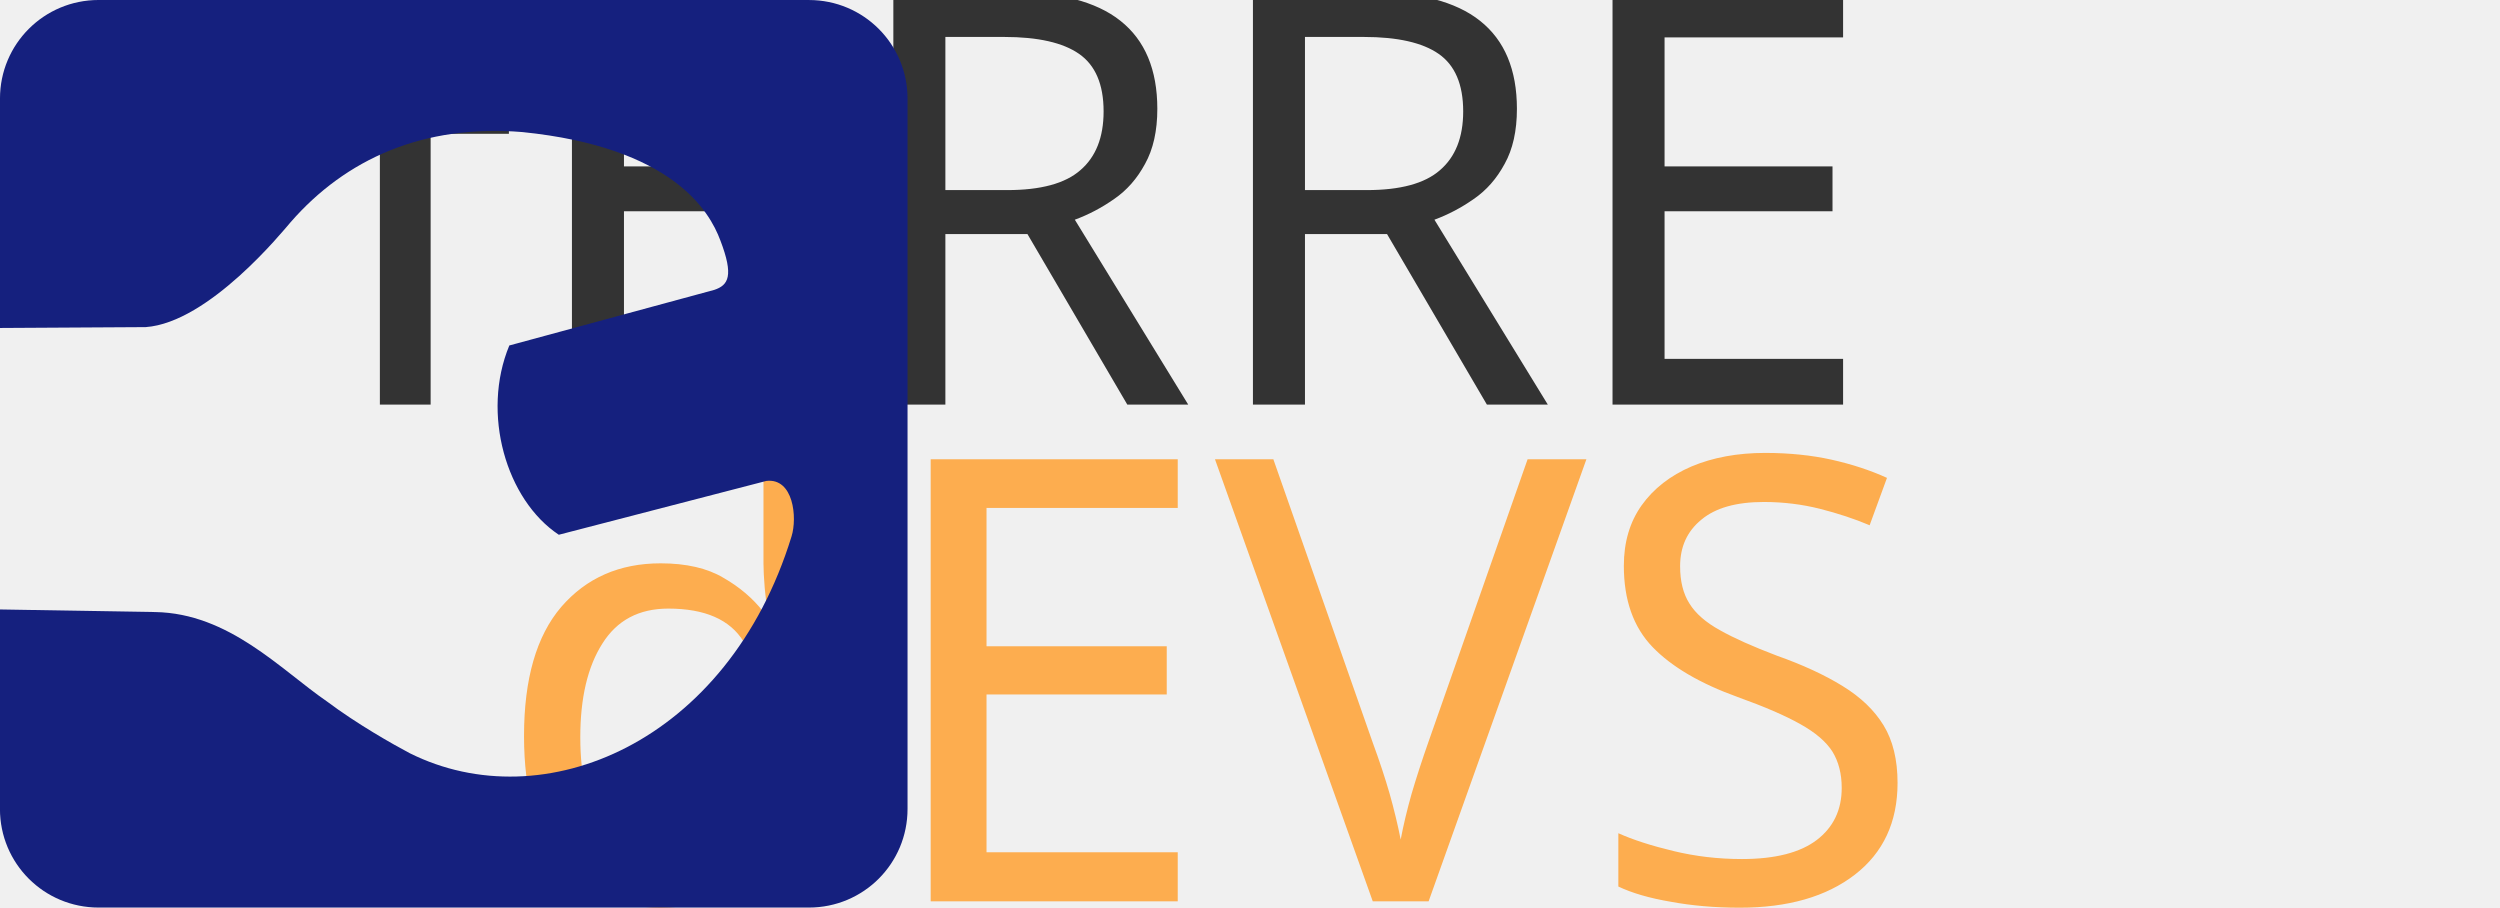
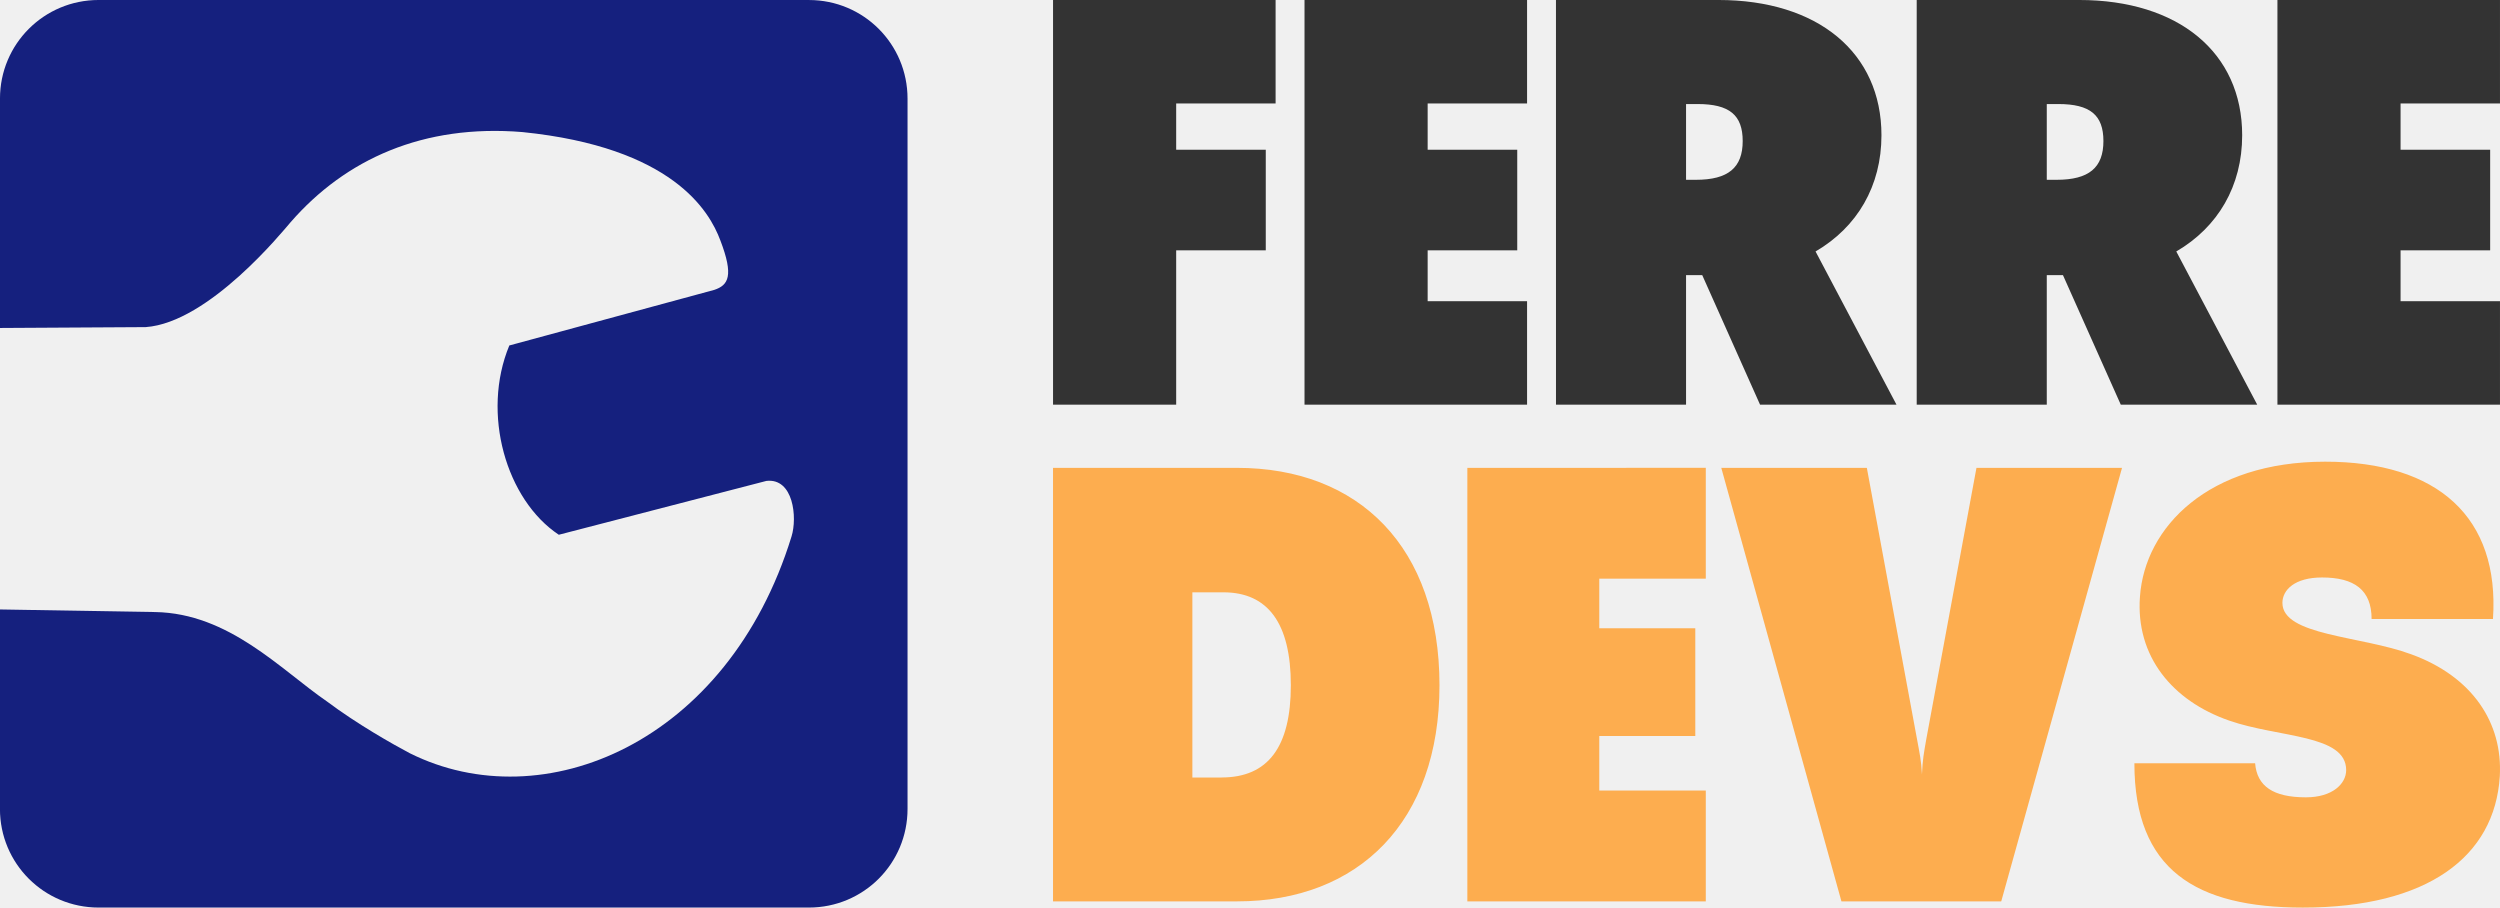
<svg xmlns="http://www.w3.org/2000/svg" width="147.994mm" height="53.725mm" viewBox="0 0 147.994 53.725" version="1.1" id="svg1">
  <defs id="defs1" />
  <g id="layer1">
    <g id="g8" transform="matrix(1.602778,0,0,1.602778,-4.697083,-214.2565)">
-       <text xml:space="preserve" style="font-style:normal;font-variant:normal;font-weight:normal;font-stretch:normal;font-size:21.352px;line-height:0.7;font-family:'Social Science Sans PERSONAL';-inkscape-font-specification:'Social Science Sans PERSONAL';text-align:center;text-anchor:middle;fill:#333333;fill-opacity:1;stroke:#ffffff;stroke-width:0;stroke-linecap:round;stroke-linejoin:round;paint-order:markers stroke fill" x="68.438" y="148.624" id="text1">
-         <tspan style="font-style:normal;font-variant:normal;font-weight:normal;font-stretch:normal;font-family:'Social Science Sans PERSONAL';-inkscape-font-specification:'Social Science Sans PERSONAL';fill:#333333;fill-opacity:1;stroke-width:0" x="68.438" y="148.624" id="tspan2">fERRE</tspan>
-         <tspan style="font-style:normal;font-variant:normal;font-weight:normal;font-stretch:normal;font-family:'Social Science Sans PERSONAL';-inkscape-font-specification:'Social Science Sans PERSONAL';fill:#333333;fill-opacity:1;stroke-width:0" x="68.438" y="163.57" id="tspan3" />
-       </text>
-       <text xml:space="preserve" style="font-style:normal;font-variant:normal;font-weight:normal;font-stretch:normal;font-size:22.875px;line-height:0.7;font-family:'Social Science Sans PERSONAL';-inkscape-font-specification:'Social Science Sans PERSONAL';text-align:center;text-anchor:middle;fill:#fdad4f;fill-opacity:1;stroke:#ffffff;stroke-width:0;stroke-linecap:round;stroke-linejoin:round;paint-order:markers stroke fill" x="68.369" y="166.97" id="text4">
-         <tspan id="tspan4" style="fill:#fdad4f;fill-opacity:1;stroke-width:0" x="68.369" y="166.97">dEVS</tspan>
-       </text>
+       <path d="m 41.824,133.678 v 14.946 h 4.548 v -5.701 h 3.309 v -3.715 h -3.309 v -1.708 h 3.672 v -3.822 z m 9.288,0 v 14.946 h 8.22 v -3.822 h -3.672 v -1.879 h 3.309 v -3.715 h -3.309 v -1.708 h 3.672 v -3.822 z m 14.455,6.64 h -0.363 v -2.797 h 0.427 c 1.174,0 1.665,0.406 1.665,1.367 0,0.982 -0.534,1.431 -1.729,1.431 z m -5.167,8.306 h 4.804 v -4.783 h 0.598 l 2.135,4.783 h 5.039 l -2.989,-5.658 c 1.537,-0.897 2.434,-2.413 2.434,-4.292 0,-3.053 -2.349,-4.996 -6.021,-4.996 H 60.399 Z m 18.49,-8.306 h -0.363 v -2.797 h 0.427 c 1.174,0 1.665,0.406 1.665,1.367 0,0.982 -0.534,1.431 -1.729,1.431 z m -5.167,8.306 h 4.804 v -4.783 h 0.598 l 2.135,4.783 h 5.039 l -2.989,-5.658 c 1.537,-0.897 2.434,-2.413 2.434,-4.292 0,-3.053 -2.349,-4.996 -6.021,-4.996 h -6 z m 13.323,-14.946 v 14.946 h 8.22 v -3.822 h -3.672 v -1.879 h 3.309 v -3.715 h -3.309 v -1.708 h 3.672 v -3.822 z" id="text1" style="font-size:21.352px;line-height:0.7;font-family:'Social Science Sans PERSONAL';-inkscape-font-specification:'Social Science Sans PERSONAL';text-align:center;text-anchor:middle;fill:#333333;stroke:#ffffff;stroke-width:0;stroke-linecap:round;stroke-linejoin:round;paint-order:markers stroke fill" aria-label="fERRE&#10;" />
+       <path d="m 41.823,166.97 h 6.794 c 4.506,0 7.48,-2.951 7.48,-7.983 0,-5.101 -2.974,-8.029 -7.48,-8.029 h -6.794 z m 6.222,-4.575 h -1.075 v -6.84 h 1.144 c 1.647,0 2.493,1.144 2.493,3.431 0,2.287 -0.846,3.408 -2.562,3.408 z m 9.081,-11.437 v 16.012 h 8.807 v -4.095 h -3.934 v -2.013 h 3.546 v -3.98 h -3.546 v -1.83 h 3.934 v -4.095 z m 9.379,0 4.438,16.012 h 5.902 l 4.461,-16.012 h -5.376 l -1.853,10.019 c -0.091,0.526 -0.137,0.755 -0.16,1.304 -0.023,-0.503 -0.091,-0.801 -0.183,-1.304 l -1.853,-10.019 z m 23.08,11.163 c 0,0.503 -0.503,1.006 -1.487,1.006 -1.212,0 -1.807,-0.412 -1.876,-1.258 H 81.763 c 0,3.934 2.265,5.33 6.222,5.33 4.598,0 7.091,-1.876 7.274,-4.849 0.114,-1.967 -1.006,-3.683 -3.271,-4.506 -1.853,-0.686 -4.758,-0.686 -4.758,-1.899 0,-0.48 0.457,-0.938 1.464,-0.938 1.189,0 1.83,0.458 1.83,1.533 h 4.483 c 0.252,-3.751 -2.036,-5.81 -6.199,-5.81 -4.3,0 -6.657,2.402 -6.84,4.987 -0.16,2.196 1.189,3.843 3.294,4.575 1.83,0.64 4.323,0.503 4.323,1.83 z" id="text4" style="font-size:22.875px;line-height:0.7;font-family:'Social Science Sans PERSONAL';-inkscape-font-specification:'Social Science Sans PERSONAL';text-align:center;text-anchor:middle;fill:#fdad4f;stroke:#ffffff;stroke-width:0;stroke-linecap:round;stroke-linejoin:round;paint-order:markers stroke fill" aria-label="dEVS" />
      <path id="rect1-6-8-1" style="fill:#15207e;fill-opacity:1;stroke:#ffffff;stroke-width:0;stroke-linecap:round;stroke-linejoin:round;paint-order:markers stroke fill" d="m 6.574,133.678 c -2.018,0 -3.644,1.625 -3.644,3.643 v 8.471 l 5.384,-0.032 c 2.337,-0.171 5.069,-3.551 5.347,-3.871 2.035,-2.339 4.911,-3.632 8.563,-3.333 5.539,0.562 6.908,2.915 7.312,4.001 0.501,1.307 0.301,1.654 -0.225,1.828 l -7.569,2.053 c -1.043,2.515 -0.115,5.702 1.828,6.991 l 7.665,-1.988 c 1.002,-0.118 1.149,1.352 0.93,2.052 -2.35,7.627 -9.169,10.467 -14.101,8.004 -0.608,-0.321 -1.953,-1.081 -3.056,-1.91 -1.708,-1.173 -3.615,-3.258 -6.35,-3.303 l -5.729,-0.096 v 7.367 c 0,2.018 1.625,3.643 3.644,3.643 H 32.807 c 2.018,0 3.643,-1.625 3.643,-3.643 v -26.233 c 0,-2.018 -1.625,-3.643 -3.643,-3.643 z" />
    </g>
  </g>
</svg>
